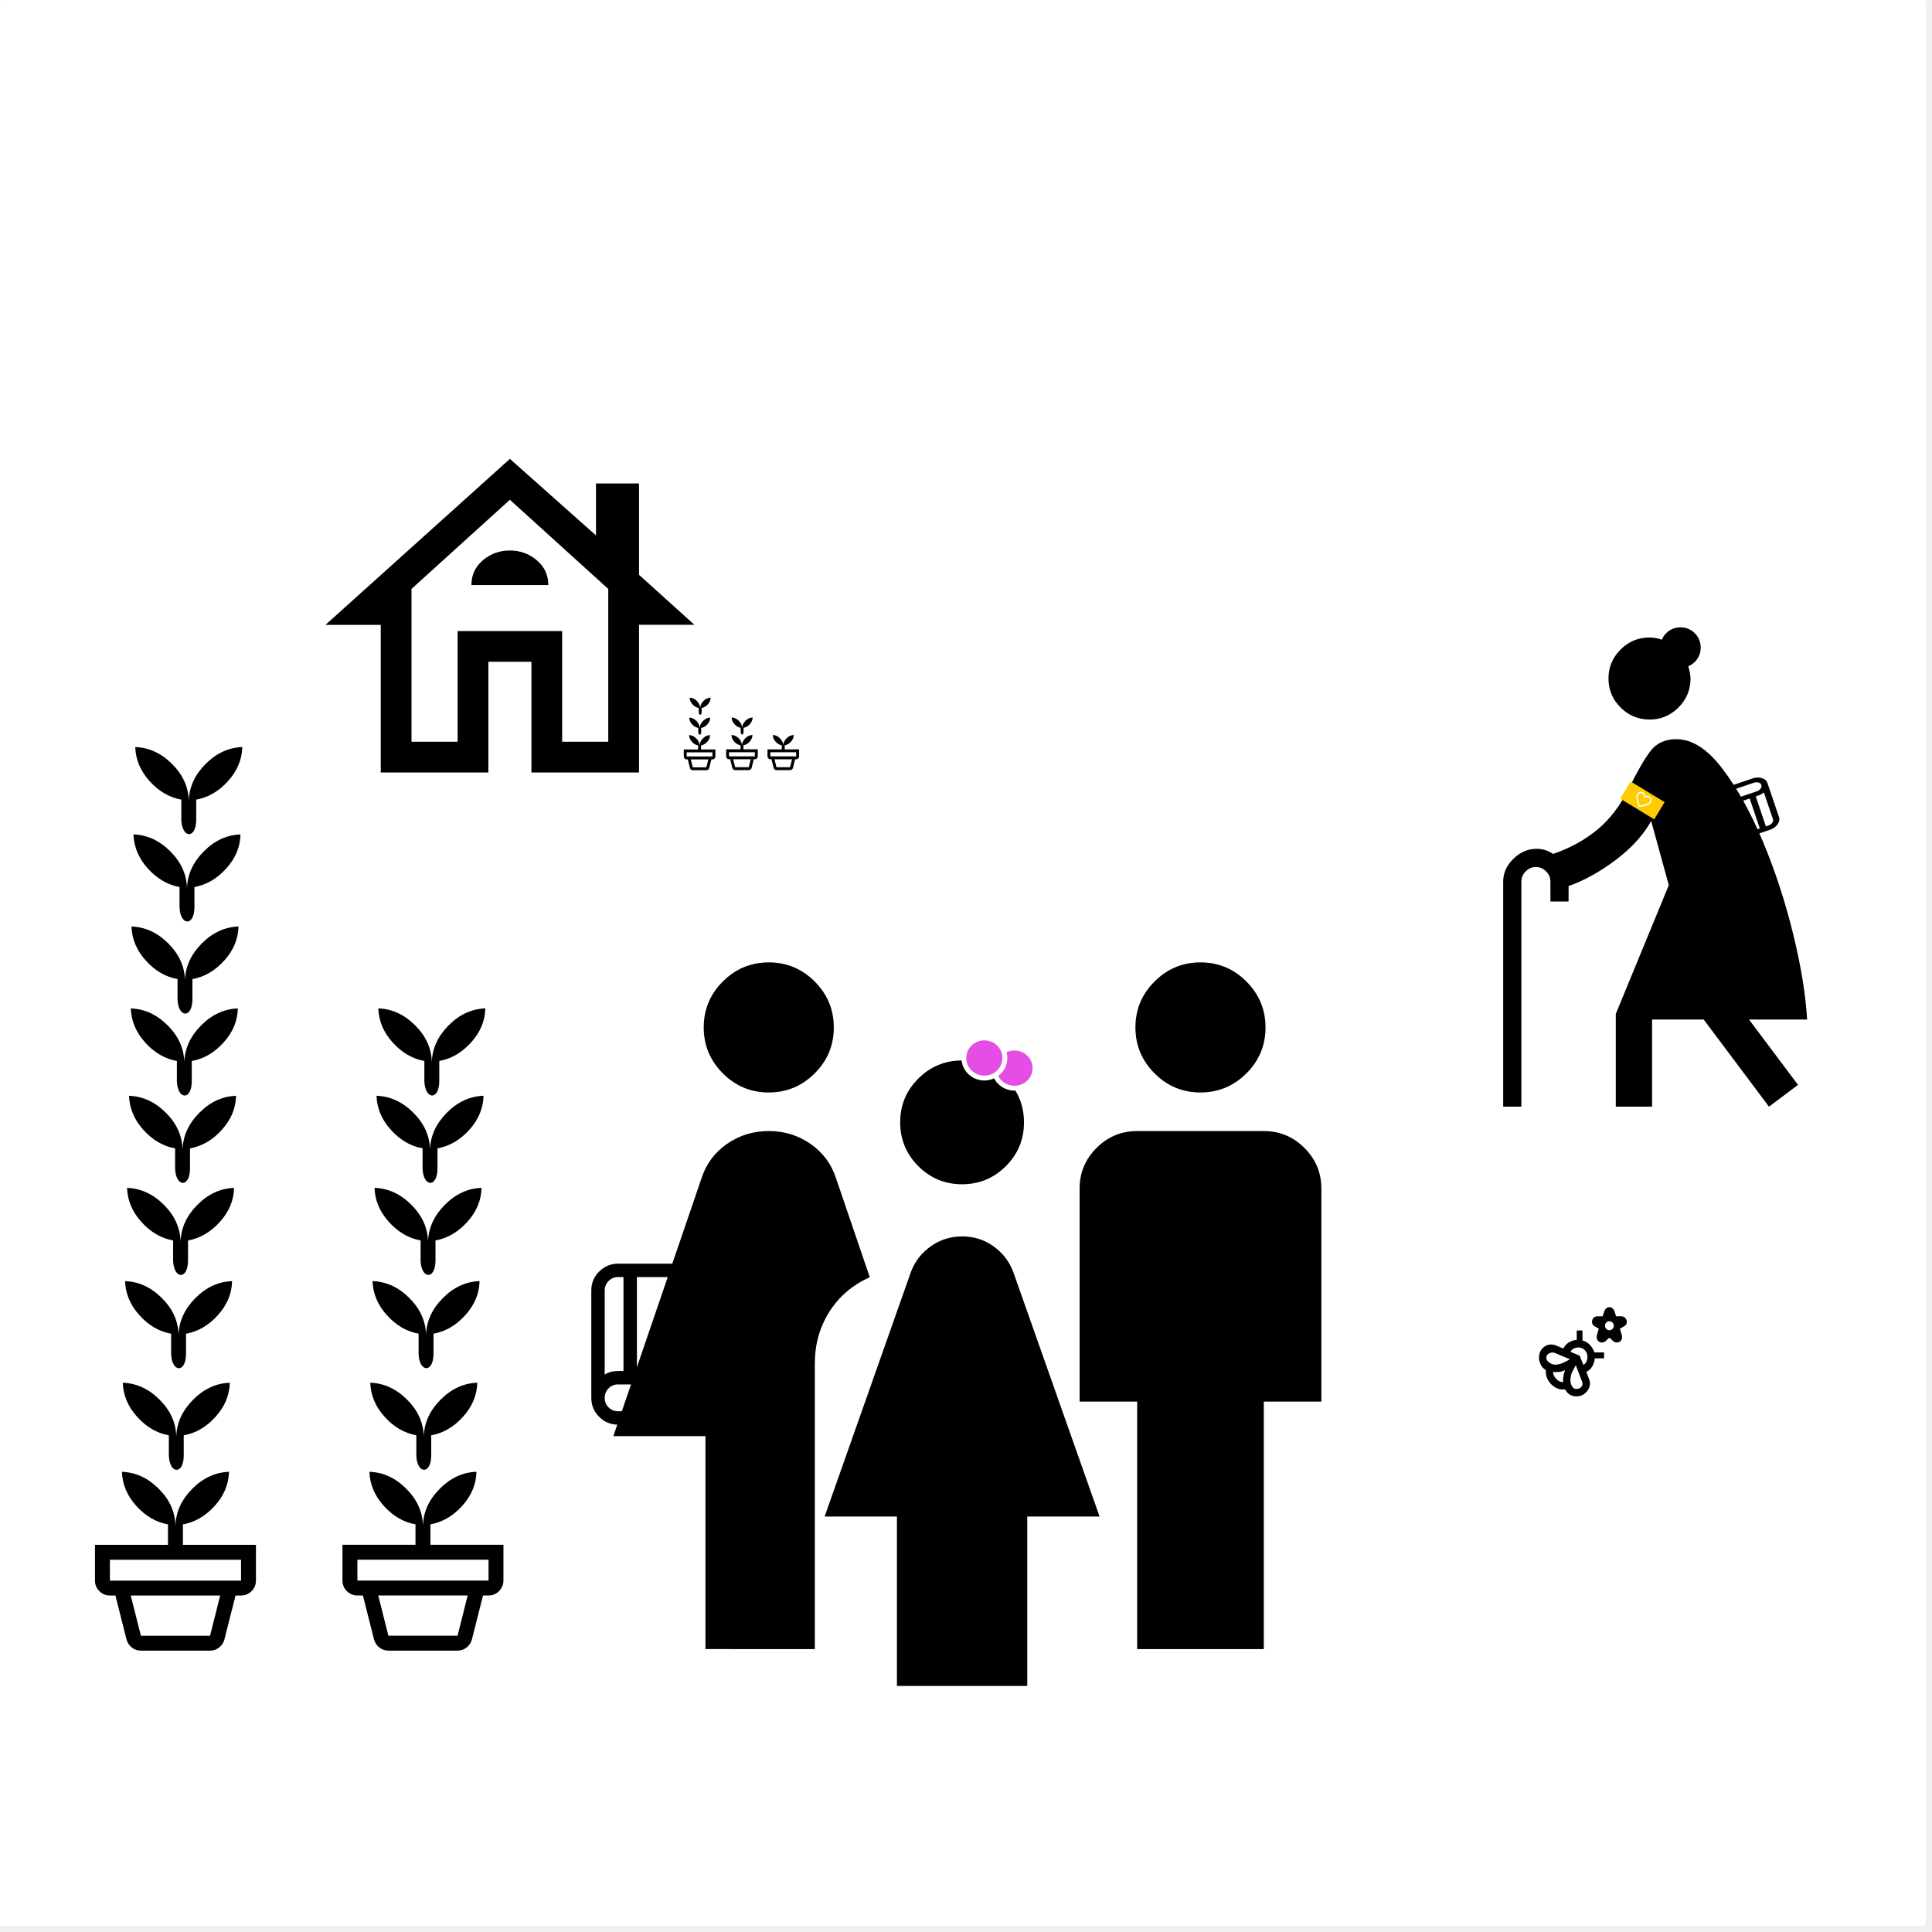
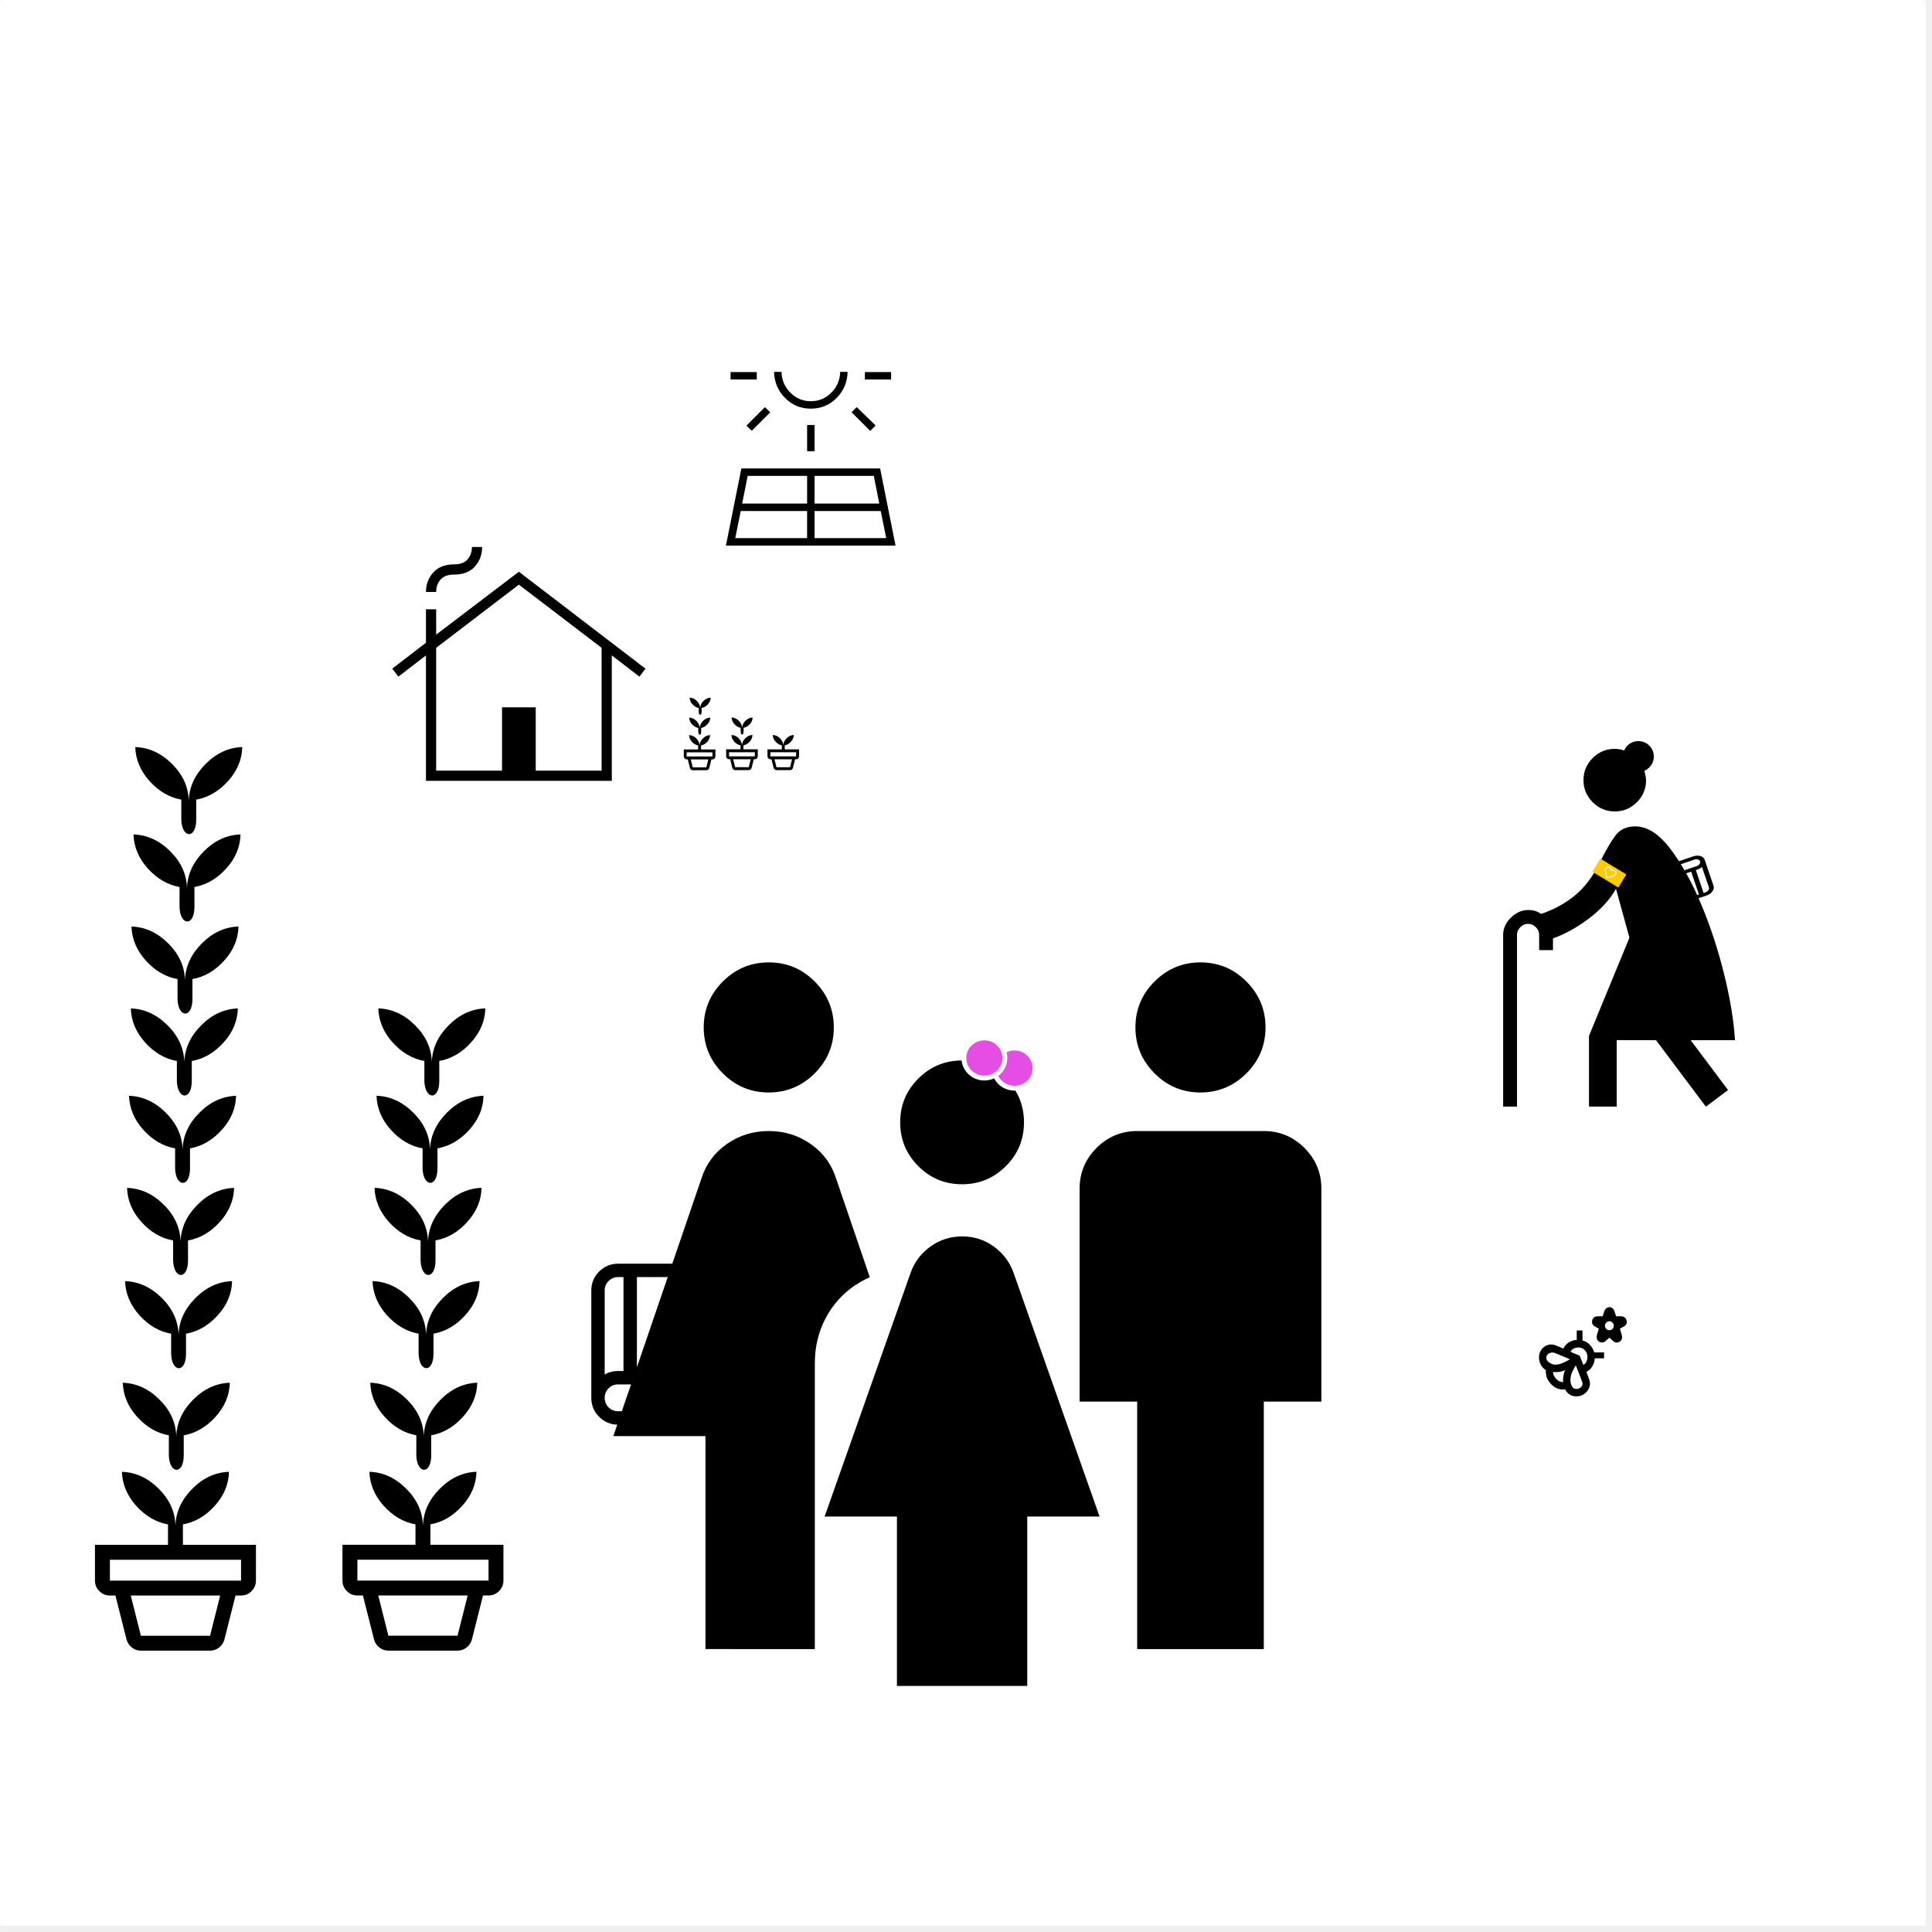
<svg xmlns="http://www.w3.org/2000/svg" width="400" height="400" version="1.1" viewBox="0 0 105.83 105.83" id="svg66">
  <defs id="defs70" />
  <rect width="105.49" height="105.49" ry=".133" fill="#fff" id="rect2" />
+   <path d="m 23.333,42.772 v -6.87 l -1.513,1.163 -0.333,-0.439 1.846,-1.417 v -1.835 h 0.559 v 1.39 l 4.531,-3.446 6.936,5.311 -0.333,0.435 -1.513,-1.163 v 6.87 z m 0.559,-0.559 h 3.608 v -3.468 h 1.846 v 3.468 h 3.608 v -6.727 l -4.531,-3.46 -4.531,3.46 z m -0.559,-9.788 q 0,-0.626 0.403,-1.068 0.403,-0.442 1.136,-0.442 0.513,0 0.746,-0.28 0.233,-0.28 0.233,-0.671 h 0.559 q 0,0.622 -0.395,1.066 -0.395,0.444 -1.143,0.444 -0.503,0 -0.741,0.275 -0.238,0.275 -0.238,0.676 z m 0.559,9.788 h 9.061 z" id="path1515" style="stroke-width:0.018" />
  <path d="m42.109 59.843c0.979 0 1.818-0.349 2.517-1.046 0.699-0.697 1.048-1.536 1.048-2.515 0-0.979-0.349-1.818-1.046-2.517-0.697-0.699-1.536-1.048-2.515-1.048-0.979 0-1.818 0.349-2.517 1.046-0.699 0.697-1.048 1.536-1.048 2.515s0.349 1.818 1.046 2.517c0.697 0.699 1.536 1.048 2.515 1.048zm2.525 30.49v-15.639c0-1.051 0.265-1.997 0.796-2.838 0.531-0.841 1.269-1.471 2.215-1.892l-1.845-5.408c-0.252-0.788-0.717-1.419-1.395-1.892-0.678-0.473-1.442-0.709-2.294-0.709s-1.616 0.236-2.294 0.709c-0.678 0.473-1.143 1.104-1.395 1.892l-4.824 14.11h5.045v11.666zm21.123-30.49c0.979 0 1.818-0.349 2.517-1.046 0.699-0.697 1.048-1.536 1.048-2.515 0-0.979-0.349-1.818-1.046-2.517-0.697-0.699-1.536-1.048-2.515-1.048-0.979 0-1.818 0.349-2.517 1.046-0.699 0.697-1.048 1.536-1.048 2.515s0.349 1.818 1.046 2.517c0.697 0.699 1.536 1.048 2.515 1.048zm3.471 30.49v-13.558h3.153v-11.666c0-0.867-0.309-1.609-0.926-2.227-0.617-0.617-1.36-0.926-2.227-0.926h-6.937c-0.867 0-1.609 0.309-2.227 0.926-0.617 0.617-0.926 1.36-0.926 2.227v11.666h3.153v13.558z" stroke-width=".047" id="path4" />
  <path d="m33.859 78.04q-0.609 0-1.039-0.43-0.43-0.43-0.43-1.039v-5.88q0-0.609 0.43-1.039 0.43-0.43 1.039-0.43h5.586v6.615q-0.283 0-0.472 0.219-0.189 0.219-0.189 0.516 0 0.298 0.189 0.516 0.189 0.219 0.472 0.219v0.735zm-0.735-2.745q0.162-0.099 0.345-0.147t0.39-0.048h0.294v-5.145h-0.294q-0.306 0-0.521 0.214-0.214 0.214-0.214 0.521zm1.764-0.195h3.822v-5.145h-3.822zm-1.764 0.195v-5.34zm0.732 2.01h4.38q-0.088-0.162-0.138-0.347-0.05-0.186-0.05-0.388 0-0.206 0.048-0.39 0.048-0.184 0.147-0.345h-4.387q-0.306 0-0.519 0.214t-0.213 0.521q0 0.309 0.213 0.522t0.518 0.213z" stroke-width=".011" id="path6" />
-   <path d="m95.989 42.643q0.275-0.093 0.517-0.022t0.307 0.265l0.637 1.875q0.066 0.194-0.082 0.398-0.148 0.203-0.423 0.297l-2.526 0.858-0.716-2.11q0.128-0.043 0.19-0.142 0.062-0.099 0.03-0.194-0.032-0.095-0.141-0.136-0.109-0.041-0.237 3e-3l-0.08-0.234zm0.63 0.763q-0.062 0.057-0.14 0.1-0.078 0.043-0.171 0.075l-0.133 0.045 0.557 1.641 0.133-0.045q0.138-0.047 0.212-0.148 0.074-0.101 0.041-0.199zm-0.777 0.333-1.728 0.587 0.557 1.641 1.728-0.587zm0.777-0.333 0.578 1.703zm-0.548-0.529-1.981 0.672q0.057 0.038 0.1 0.09t0.064 0.116q0.022 0.066 0.021 0.132-2e-3 0.066-0.029 0.133l1.984-0.673q0.138-0.047 0.211-0.148 0.073-0.101 0.04-0.199-0.033-0.099-0.153-0.134-0.119-0.035-0.258 0.012z" stroke-width=".004" id="path8" />
-   <path d="m20.857 42.314v-8.084h-3.031l10.105-9.094 4.715 4.193v-2.846h2.358v5.002l3.031 2.738h-3.031v8.091h-5.894v-6.063h-2.358v6.063zm1.684-1.684h2.526v-6.063h5.726v6.063h2.526v-8.37l-5.389-4.884-5.389 4.884zm2.526-6.063h5.726zm0.758-2.518h4.21q0-0.825-0.632-1.36-0.632-0.535-1.474-0.535-0.842 0-1.474 0.532-0.632 0.532-0.632 1.363z" stroke-width=".025" id="path10" />
+   <path d="m 92.75,46.91 q 0.21,-0.071 0.394,-0.017 0.184,0.054 0.234,0.202 l 0.486,1.43 q 0.05,0.148 -0.063,0.303 -0.113,0.155 -0.323,0.226 l -1.926,0.654 -0.546,-1.609 q 0.098,-0.033 0.145,-0.108 0.047,-0.075 0.023,-0.148 -0.025,-0.072 -0.108,-0.103 -0.083,-0.031 -0.181,0.002 l -0.061,-0.179 z m 0.48,0.582 q -0.048,0.043 -0.107,0.076 -0.059,0.033 -0.13,0.057 l -0.101,0.034 0.425,1.252 0.101,-0.034 q 0.106,-0.036 0.162,-0.113 0.056,-0.077 0.031,-0.152 z m -0.592,0.254 -1.318,0.447 0.425,1.252 1.318,-0.447 z m 0.592,-0.254 0.441,1.299 z m -0.418,-0.403 -1.511,0.513 q 0.044,0.029 0.076,0.068 0.032,0.039 0.049,0.089 0.017,0.05 0.016,0.1 -0.002,0.05 -0.022,0.101 l 1.513,-0.514 q 0.105,-0.036 0.161,-0.113 0.056,-0.077 0.031,-0.152 -0.025,-0.075 -0.117,-0.102 -0.091,-0.027 -0.196,0.009 z" stroke-width="0.003" id="path8" />
  <g stroke-width=".002" id="g24">
    <path d="m40.27 42.025h0.744l0.109-0.433h-0.962zm0 0.16q-0.055 0-0.097-0.034t-0.057-0.087l-0.119-0.472h1.293l-0.119 0.472q-0.014 0.054-0.057 0.087-0.043 0.034-0.097 0.034zm-0.334-0.754h1.411v-0.225h-1.411zm0.706-0.595q8e-3 -0.22 0.181-0.394 0.173-0.174 0.395-0.182-0.005 0.202-0.153 0.366-0.148 0.164-0.342 0.2v0.22h0.786v0.385q0 0.066-0.047 0.113-0.047 0.047-0.113 0.047h-1.411q-0.066 0-0.113-0.047-0.047-0.047-0.047-0.113v-0.385h0.786v-0.22q-0.194-0.035-0.342-0.2-0.148-0.164-0.154-0.366 0.221 8e-3 0.395 0.181 0.174 0.173 0.18 0.395z" id="path12" />
    <path d="m40.651 39.878c0.005-0.146 0.066-0.278 0.181-0.394 0.115-0.116 0.247-0.177 0.395-0.182-0.003 0.135-0.054 0.257-0.153 0.366-0.099 0.11-0.213 0.176-0.342 0.2v0.22c-0.002 0.205-0.152 0.199-0.16 0v-0.22c-0.129-0.024-0.243-0.09-0.342-0.2-0.098-0.11-0.15-0.232-0.154-0.366 0.148 5e-3 0.279 0.066 0.395 0.181 0.116 0.115 0.176 0.247 0.18 0.395z" id="path14" />
    <path d="m37.948 42.032h0.744l0.109-0.433h-0.962zm0 0.16q-0.055 0-0.097-0.034-0.043-0.034-0.057-0.087l-0.119-0.472h1.293l-0.119 0.472q-0.014 0.054-0.057 0.087-0.043 0.034-0.097 0.034zm-0.334-0.754h1.411v-0.225h-1.411zm0.706-0.595q8e-3 -0.22 0.181-0.394 0.173-0.174 0.395-0.182-0.005 0.202-0.153 0.366-0.148 0.164-0.342 0.2v0.22h0.786v0.385q0 0.066-0.047 0.113-0.047 0.047-0.113 0.047h-1.411q-0.066 0-0.113-0.047-0.047-0.047-0.047-0.113v-0.385h0.786v-0.22q-0.194-0.035-0.342-0.2-0.148-0.164-0.154-0.366 0.221 8e-3 0.395 0.181 0.174 0.173 0.18 0.395z" id="path16" />
    <path d="m38.328 39.885c0.005-0.146 0.066-0.278 0.181-0.394 0.115-0.116 0.247-0.177 0.395-0.182-0.003 0.135-0.054 0.257-0.153 0.366-0.099 0.11-0.213 0.176-0.342 0.2v0.22c-0.002 0.205-0.152 0.199-0.16 0v-0.22c-0.129-0.024-0.243-0.09-0.342-0.2-0.098-0.11-0.15-0.232-0.154-0.366 0.148 5e-3 0.279 0.066 0.395 0.181 0.116 0.115 0.176 0.247 0.18 0.395z" id="path18" />
    <path d="m38.353 38.792c0.005-0.146 0.066-0.278 0.181-0.394 0.115-0.116 0.247-0.177 0.395-0.182-0.003 0.135-0.054 0.257-0.153 0.366s-0.213 0.176-0.342 0.2v0.22c-0.002 0.205-0.152 0.199-0.16 0v-0.22c-0.129-0.024-0.243-0.09-0.342-0.2-0.098-0.11-0.15-0.232-0.154-0.366 0.148 5e-3 0.279 0.066 0.395 0.181 0.116 0.115 0.176 0.247 0.18 0.395z" id="path20" />
    <path d="m42.533 42.026h0.744l0.109-0.433h-0.962zm0 0.16q-0.055 0-0.097-0.034t-0.057-0.087l-0.119-0.472h1.293l-0.119 0.472q-0.014 0.054-0.057 0.087-0.043 0.034-0.097 0.034zm-0.334-0.754h1.411v-0.225h-1.411zm0.706-0.595q8e-3 -0.22 0.181-0.394 0.173-0.174 0.395-0.182-0.005 0.202-0.153 0.366-0.148 0.164-0.342 0.2v0.22h0.786v0.385q0 0.066-0.047 0.113-0.047 0.047-0.113 0.047h-1.411q-0.066 0-0.113-0.047-0.047-0.047-0.047-0.113v-0.385h0.786v-0.22q-0.194-0.035-0.342-0.2-0.148-0.164-0.154-0.366 0.221 8e-3 0.395 0.181 0.174 0.173 0.18 0.395z" id="path22" />
  </g>
-   <path d="m96.9 60.62 1.591-1.194-2.685-3.58h3.183q-0.119-2.059-0.771-4.709-0.651-2.651-1.646-5.027-0.995-2.387-2.223-4.003-1.228-1.616-2.521-1.616-0.925 0-1.417 0.646-0.492 0.646-1.159 1.999-0.716 1.452-1.75 2.307-1.034 0.855-2.427 1.333-0.249-0.159-0.457-0.219-0.209-0.06-0.457-0.06-0.706 0-1.263 0.547-0.557 0.547-0.557 1.243v12.332h0.995v-12.332q0-0.318 0.239-0.557 0.239-0.239 0.557-0.239 0.318 0 0.557 0.239 0.239 0.239 0.239 0.557v1.094h0.995v-0.845q1.273-0.448 2.566-1.417 1.293-0.97 1.959-2.143l0.965 3.511-2.904 7.051v5.082h1.989v-4.774h2.825zm-6.544-21.204q0.925 0 1.586-0.661 0.661-0.661 0.661-1.586 0-0.199-0.119-0.676 0.308-0.129 0.492-0.403 0.184-0.273 0.184-0.612 0-0.467-0.323-0.791-0.323-0.323-0.791-0.323-0.338 0-0.612 0.184-0.274 0.184-0.403 0.492-0.159-0.059-0.338-0.09-0.179-0.03-0.338-0.03-0.925 0-1.586 0.661-0.661 0.661-0.661 1.586 0 0.925 0.661 1.586 0.661 0.661 1.586 0.661z" stroke-width=".03" id="path26" />
+   <path d="m 93.444,60.62 1.214,-0.91 -2.048,-2.731 h 2.427 q -0.091,-1.57 -0.588,-3.592 -0.497,-2.021 -1.255,-3.834 -0.759,-1.82 -1.695,-3.053 -0.937,-1.233 -1.923,-1.233 -0.705,0 -1.081,0.493 -0.375,0.493 -0.884,1.525 -0.546,1.107 -1.335,1.76 -0.789,0.652 -1.851,1.016 -0.19,-0.121 -0.349,-0.167 -0.159,-0.046 -0.349,-0.046 -0.539,0 -0.963,0.417 -0.425,0.417 -0.425,0.948 v 9.405 h 0.758 v -9.405 q 0,-0.243 0.182,-0.425 0.182,-0.182 0.425,-0.182 0.243,0 0.425,0.182 0.182,0.182 0.182,0.425 v 0.834 h 0.758 v -0.645 q 0.971,-0.341 1.957,-1.081 0.986,-0.74 1.494,-1.635 l 0.736,2.678 -2.215,5.378 v 3.876 h 1.517 v -3.641 h 2.154 z M 88.453,44.449 q 0.705,0 1.21,-0.504 0.504,-0.504 0.504,-1.21 0,-0.152 -0.091,-0.516 0.235,-0.099 0.375,-0.307 0.14,-0.209 0.14,-0.466 0,-0.356 -0.247,-0.603 -0.246,-0.247 -0.603,-0.247 -0.258,0 -0.466,0.14 -0.209,0.14 -0.307,0.375 -0.121,-0.045 -0.258,-0.068 Q 88.575,41.02 88.453,41.02 q -0.705,0 -1.21,0.504 -0.504,0.504 -0.504,1.21 0,0.705 0.504,1.21 0.504,0.504 1.21,0.504 z" stroke-width="0.023" id="path26" />
  <g stroke-width=".012" id="g40">
    <path d="m21.275 89.601h3.788l0.555-2.204h-4.898zm0 0.816q-0.278 0-0.496-0.172-0.219-0.172-0.292-0.445l-0.608-2.404h6.58l-0.608 2.404q-0.073 0.273-0.292 0.445-0.219 0.172-0.496 0.172zm-1.698-3.837h7.184v-1.143h-7.184zm3.592-3.029q0.041-1.118 0.923-2.004 0.882-0.886 2.008-0.927-0.025 1.029-0.78 1.865-0.755 0.837-1.743 1.016v1.119h4v1.959q0 0.337-0.24 0.577-0.24 0.24-0.577 0.24h-7.184q-0.337 0-0.577-0.24-0.24-0.24-0.24-0.577v-1.959h4v-1.119q-0.988-0.18-1.739-1.016-0.751-0.837-0.784-1.865 1.127 0.041 2.012 0.923 0.886 0.882 0.918 2.008z" id="path28" />
    <path d="m23.213 78.672c0.027-0.746 0.335-1.414 0.923-2.004 0.588-0.591 1.257-0.899 2.008-0.927-0.016 0.686-0.276 1.308-0.78 1.865-0.503 0.558-1.084 0.897-1.743 1.016v1.119c-0.011 1.045-0.773 1.011-0.816 0v-1.119c-0.659-0.12-1.238-0.459-1.739-1.016-0.501-0.558-0.762-1.18-0.784-1.865 0.751 0.027 1.422 0.335 2.012 0.923 0.591 0.588 0.897 1.257 0.918 2.008z" id="path30" />
    <path d="m23.338 73.106c0.027-0.746 0.335-1.414 0.923-2.004 0.588-0.591 1.257-0.899 2.008-0.927-0.016 0.686-0.276 1.308-0.78 1.865-0.503 0.558-1.084 0.897-1.743 1.016v1.119c-0.011 1.045-0.773 1.011-0.816 0v-1.119c-0.659-0.12-1.238-0.459-1.739-1.016-0.501-0.558-0.762-1.18-0.784-1.865 0.751 0.027 1.422 0.335 2.012 0.923 0.591 0.588 0.897 1.257 0.918 2.008z" id="path32" />
    <path d="m23.447 67.998c0.027-0.746 0.335-1.414 0.923-2.004 0.588-0.591 1.257-0.899 2.008-0.927-0.016 0.686-0.276 1.308-0.78 1.865-0.503 0.558-1.084 0.897-1.743 1.016v1.119c-0.011 1.045-0.773 1.011-0.816 0v-1.119c-0.659-0.12-1.238-0.459-1.739-1.016s-0.762-1.18-0.784-1.865c0.751 0.027 1.422 0.335 2.012 0.923 0.591 0.588 0.897 1.257 0.918 2.008z" id="path34" />
    <path d="m23.556 62.954c0.027-0.746 0.335-1.414 0.923-2.004 0.588-0.591 1.257-0.899 2.008-0.927-0.016 0.686-0.276 1.308-0.78 1.865-0.503 0.558-1.084 0.897-1.743 1.016v1.119c-0.011 1.045-0.773 1.011-0.816 0v-1.119c-0.659-0.12-1.238-0.459-1.739-1.016s-0.762-1.18-0.784-1.865c0.751 0.027 1.422 0.335 2.012 0.923 0.591 0.588 0.897 1.257 0.918 2.008z" id="path36" />
    <path d="m23.654 58.168c0.027-0.746 0.335-1.414 0.923-2.004s1.257-0.899 2.008-0.927c-0.016 0.686-0.276 1.308-0.78 1.865-0.503 0.558-1.084 0.897-1.743 1.016v1.119c-0.011 1.045-0.773 1.011-0.816 0v-1.119c-0.659-0.12-1.238-0.459-1.739-1.016-0.501-0.558-0.762-1.18-0.784-1.865 0.751 0.027 1.422 0.335 2.012 0.923 0.591 0.588 0.897 1.257 0.918 2.008z" id="path38" />
  </g>
  <path d="m88.158 73.271-0.216 0.195q-0.072 0.067-0.178 0.073-0.106 6e-3 -0.19-0.057-0.084-0.063-0.104-0.167-0.02-0.104 8e-3 -0.195l0.1-0.338-0.24-0.138q-0.088-0.051-0.117-0.144-0.029-0.094 7.7e-4 -0.193 0.03-0.1 0.108-0.152 0.078-0.052 0.184-0.052h0.276l0.084-0.26q0.032-0.1 0.107-0.17 0.075-0.07 0.177-0.07 0.102 0 0.177 0.07 0.075 0.07 0.107 0.17l0.084 0.26h0.276q0.098 0 0.179 0.054 0.081 0.054 0.113 0.15 0.034 0.094 4e-3 0.191-0.03 0.098-0.12 0.147l-0.244 0.138 0.1 0.338q0.032 0.096 0.012 0.198-0.02 0.103-0.104 0.164-0.086 0.059-0.191 0.055-0.105-4e-3 -0.177-0.071zm0-0.407q0.102 0 0.171-0.07 0.069-0.07 0.069-0.174t-0.069-0.174q-0.069-0.07-0.171-0.07-0.102 0-0.171 0.07-0.069 0.07-0.069 0.174 0 0.104 0.069 0.174 0.069 0.07 0.171 0.07zm-1.113 2.678q0.134 0.342-0.092 0.645-0.226 0.303-0.609 0.303-0.194 0-0.357-0.098t-0.251-0.285q-0.435 0.053-0.764-0.28-0.329-0.333-0.293-0.778-0.18-0.1-0.278-0.292-0.098-0.192-0.098-0.388 0-0.397 0.299-0.605 0.299-0.209 0.67-0.046l0.364 0.151q0.108-0.214 0.304-0.337 0.196-0.123 0.429-0.135v-0.517h0.316v0.549q0.238 0.055 0.411 0.245 0.172 0.19 0.234 0.406h0.537v0.326h-0.509q-0.016 0.236-0.133 0.435-0.117 0.199-0.327 0.309zm-1.422 0.167q-0.012-0.165 0.017-0.333 0.029-0.168 0.087-0.327-0.154 0.079-0.321 0.101-0.167 0.021-0.335 1e-3 8e-3 0.214 0.177 0.386 0.169 0.172 0.376 0.172zm-0.445-0.956q0.224 0 0.452-0.104 0.227-0.104 0.365-0.193l-0.809-0.338q-0.158-0.069-0.321 0.011-0.163 0.08-0.163 0.241 0 0.159 0.168 0.271 0.168 0.112 0.308 0.112zm1.165 1.331q0.174 0 0.279-0.119 0.105-0.119 0.045-0.272l-0.348-0.908q-0.11 0.183-0.203 0.381-0.093 0.197-0.093 0.454 0 0.149 0.081 0.306 0.081 0.158 0.239 0.158zm0.393-1.315q0.124-0.081 0.172-0.2 0.048-0.119 0.048-0.253 0-0.208-0.144-0.356-0.144-0.149-0.346-0.149-0.132 0-0.254 0.057-0.122 0.057-0.188 0.181l0.505 0.212z" stroke-width=".006" id="path42" />
  <g stroke-width=".012" id="g62">
    <path d="m7.718 89.603h3.788l0.555-2.204h-4.898zm0 0.816q-0.278 0-0.496-0.172-0.219-0.172-0.292-0.445l-0.608-2.404h6.58l-0.608 2.404q-0.073 0.273-0.292 0.445-0.219 0.172-0.496 0.172zm-1.698-3.837h7.184v-1.143h-7.184zm3.592-3.029q0.041-1.118 0.923-2.004 0.882-0.886 2.008-0.927-0.025 1.029-0.78 1.865-0.755 0.837-1.743 1.016v1.119h4v1.959q0 0.337-0.24 0.577-0.24 0.24-0.577 0.24h-7.184q-0.337 0-0.577-0.24-0.24-0.24-0.24-0.577v-1.959h4v-1.119q-0.988-0.18-1.739-1.016-0.751-0.837-0.784-1.865 1.127 0.041 2.012 0.923 0.886 0.882 0.918 2.008z" id="path44" />
    <path d="m9.657 78.674c0.027-0.746 0.335-1.414 0.923-2.004 0.588-0.591 1.257-0.899 2.008-0.927-0.016 0.686-0.276 1.308-0.78 1.865-0.503 0.558-1.084 0.897-1.743 1.016v1.119c-0.011 1.045-0.773 1.011-0.816 0v-1.119c-0.659-0.12-1.238-0.459-1.739-1.016-0.501-0.558-0.762-1.18-0.784-1.865 0.751 0.027 1.422 0.335 2.012 0.923 0.591 0.588 0.897 1.257 0.918 2.008z" id="path46" />
    <path d="m9.782 73.108c0.027-0.746 0.335-1.414 0.923-2.004 0.588-0.591 1.257-0.899 2.008-0.927-0.016 0.686-0.276 1.308-0.78 1.865-0.503 0.558-1.084 0.897-1.743 1.016v1.119c-0.011 1.045-0.773 1.011-0.816 0v-1.119c-0.659-0.12-1.238-0.459-1.739-1.016-0.501-0.558-0.762-1.18-0.784-1.865 0.751 0.027 1.422 0.335 2.012 0.923 0.591 0.588 0.897 1.257 0.918 2.008z" id="path48" />
    <path d="m9.891 68c0.027-0.746 0.335-1.414 0.923-2.004 0.588-0.591 1.257-0.899 2.008-0.927-0.016 0.686-0.276 1.308-0.78 1.865-0.503 0.558-1.084 0.897-1.743 1.016v1.119c-0.011 1.045-0.773 1.011-0.816 0v-1.119c-0.659-0.12-1.238-0.459-1.739-1.016-0.501-0.558-0.762-1.18-0.784-1.865 0.751 0.027 1.422 0.335 2.012 0.923 0.591 0.588 0.897 1.257 0.918 2.008z" id="path50" />
    <path d="m10 62.956c0.027-0.746 0.335-1.414 0.923-2.004 0.588-0.591 1.257-0.899 2.008-0.927-0.016 0.686-0.276 1.308-0.78 1.865-0.503 0.558-1.084 0.897-1.743 1.016v1.119c-0.011 1.045-0.773 1.011-0.816 0v-1.119c-0.659-0.12-1.238-0.459-1.739-1.016-0.501-0.558-0.762-1.18-0.784-1.865 0.751 0.027 1.422 0.335 2.012 0.923 0.591 0.588 0.897 1.257 0.918 2.008z" id="path52" />
    <path d="m10.097 58.17c0.027-0.746 0.335-1.414 0.923-2.004s1.257-0.899 2.008-0.927c-0.016 0.686-0.276 1.308-0.78 1.865-0.503 0.558-1.084 0.897-1.743 1.016v1.119c-0.011 1.045-0.773 1.011-0.816 0v-1.119c-0.659-0.12-1.238-0.459-1.739-1.016-0.501-0.558-0.762-1.18-0.784-1.865 0.751 0.027 1.422 0.335 2.012 0.923 0.591 0.588 0.897 1.257 0.918 2.008z" id="path54" />
    <path d="m10.133 53.682c0.027-0.746 0.335-1.414 0.923-2.004 0.588-0.591 1.257-0.899 2.008-0.927-0.016 0.686-0.276 1.308-0.78 1.865-0.503 0.558-1.084 0.897-1.743 1.016v1.119c-0.011 1.045-0.773 1.011-0.816 0v-1.119c-0.659-0.12-1.238-0.459-1.739-1.016s-0.762-1.18-0.784-1.865c0.751 0.027 1.422 0.335 2.012 0.923 0.591 0.588 0.897 1.257 0.918 2.008z" id="path56" />
    <path d="m10.243 48.638c0.027-0.746 0.335-1.414 0.923-2.004 0.588-0.591 1.257-0.899 2.008-0.927-0.016 0.686-0.276 1.308-0.78 1.865-0.503 0.558-1.084 0.897-1.743 1.016v1.119c-0.011 1.045-0.773 1.011-0.816 0v-1.119c-0.659-0.12-1.238-0.459-1.739-1.016-0.501-0.558-0.762-1.18-0.784-1.865 0.751 0.027 1.422 0.335 2.012 0.923 0.591 0.588 0.897 1.257 0.918 2.008z" id="path58" />
    <path d="m10.34 43.852c0.027-0.746 0.335-1.414 0.923-2.004s1.257-0.899 2.008-0.927c-0.016 0.686-0.276 1.308-0.78 1.865-0.503 0.558-1.084 0.897-1.743 1.016v1.119c-0.011 1.045-0.773 1.011-0.816 0v-1.119c-0.659-0.12-1.238-0.459-1.739-1.016-0.501-0.558-0.762-1.18-0.784-1.865 0.751 0.027 1.422 0.335 2.012 0.923 0.591 0.588 0.897 1.257 0.918 2.008z" id="path60" />
  </g>
  <path d="m52.697 64.871q-1.406 0-2.397-0.994-0.99-0.994-0.99-2.4t0.994-2.397 2.4-0.99 2.397 0.994q0.99 0.994 0.99 2.4 0 1.406-0.994 2.397-0.994 0.99-2.4 0.99zm-3.565 27.481v-9.279h-3.962l4.729-13.401q0.321-0.857 1.084-1.401 0.763-0.544 1.722-0.544 0.959 0 1.718 0.544 0.758 0.544 1.08 1.401l4.729 13.401h-3.962v9.279z" stroke-width=".054" id="path64" />
  <ellipse style="fill:#e54ee5;fill-opacity:1;stroke:#ffffff;stroke-width:0.265;stroke-linejoin:round;stroke-miterlimit:4;stroke-dasharray:none;stroke-dashoffset:7.35;stroke-opacity:1" id="path906" cx="55.571" cy="58.509" rx="1.123" ry="1.099" />
  <ellipse style="fill:#e54ee5;fill-opacity:1;stroke:#ffffff;stroke-width:0.265;stroke-linejoin:round;stroke-miterlimit:4;stroke-dasharray:none;stroke-dashoffset:7.35;stroke-opacity:1" id="path906-3" cx="53.921" cy="57.955" rx="1.123" ry="1.099" />
-   <rect style="fill:#ffcc00;stroke-width:0.056;stroke-linejoin:round;stroke-dashoffset:7.35;stroke-opacity:0.722" id="rect889-7" width="2.181" height="1.103" x="98.567" y="-9.757" ry="0.035" transform="rotate(31.25889)" />
-   <path d="m 89.76,44.215 -0.02,-0.067 q -0.044,-0.15 -0.069,-0.255 -0.025,-0.105 -0.032,-0.18 -0.007,-0.075 0.004,-0.127 0.01,-0.052 0.037,-0.095 0.053,-0.087 0.146,-0.11 0.094,-0.023 0.18,0.029 0.053,0.032 0.084,0.084 0.031,0.052 0.037,0.117 0.066,-0.024 0.124,-0.02 0.059,0.004 0.109,0.035 0.086,0.052 0.109,0.146 0.023,0.094 -0.03,0.18 -0.027,0.044 -0.068,0.077 -0.041,0.033 -0.111,0.062 -0.07,0.029 -0.174,0.055 -0.104,0.026 -0.258,0.056 z m 0.051,-0.084 q 0.147,-0.029 0.245,-0.053 0.098,-0.025 0.162,-0.049 0.064,-0.024 0.1,-0.052 0.036,-0.027 0.058,-0.063 0.037,-0.061 0.022,-0.124 -0.015,-0.063 -0.076,-0.1 -0.047,-0.029 -0.105,-0.025 -0.058,0.004 -0.109,0.04 l -0.055,-0.033 q 0.008,-0.061 -0.015,-0.114 -0.023,-0.053 -0.071,-0.082 -0.061,-0.037 -0.124,-0.021 -0.063,0.016 -0.1,0.077 -0.022,0.036 -0.029,0.08 -0.008,0.045 -1.37e-4,0.113 0.008,0.068 0.032,0.167 0.024,0.099 0.066,0.241 z m 0.167,-0.274 z" id="path39593-8-5" style="display:inline;fill:#ffffff;stroke-width:0.001" />
+   <rect style="fill:#ffcc00;stroke-width:0.043;stroke-linejoin:round;stroke-dashoffset:7.35;stroke-opacity:0.722" id="rect889-7" width="1.664" height="0.841" x="99.344" y="-5.283" ry="0.027" transform="rotate(31.25889)" />
+   <path d="m 87.999,48.108 -0.015,-0.051 q -0.034,-0.115 -0.053,-0.194 -0.019,-0.08 -0.024,-0.137 -0.005,-0.057 0.003,-0.097 0.008,-0.039 0.028,-0.073 0.04,-0.066 0.112,-0.084 0.071,-0.017 0.137,0.022 0.04,0.024 0.064,0.064 0.024,0.039 0.028,0.089 0.05,-0.018 0.095,-0.015 0.045,0.003 0.083,0.026 0.066,0.04 0.083,0.111 0.017,0.071 -0.023,0.138 -0.02,0.033 -0.052,0.059 -0.031,0.025 -0.085,0.047 -0.053,0.022 -0.133,0.042 -0.08,0.02 -0.197,0.043 z m 0.039,-0.064 q 0.112,-0.022 0.187,-0.041 0.075,-0.019 0.124,-0.037 0.049,-0.019 0.076,-0.039 0.028,-0.021 0.044,-0.048 0.028,-0.046 0.017,-0.095 -0.012,-0.048 -0.058,-0.076 -0.036,-0.022 -0.08,-0.019 -0.044,0.003 -0.083,0.03 l -0.042,-0.025 q 0.006,-0.047 -0.011,-0.087 -0.018,-0.041 -0.054,-0.063 -0.046,-0.028 -0.094,-0.016 -0.048,0.012 -0.076,0.059 -0.016,0.027 -0.022,0.061 -0.006,0.034 -1.04e-4,0.086 0.006,0.052 0.024,0.127 0.018,0.075 0.05,0.184 z m 0.127,-0.209 z" id="path39593-8-5" style="display:inline;fill:#ffffff;stroke-width:0.001" />
+   <path d="m 39.765,29.885 0.845,-4.223 h 7.601 l 0.845,4.223 z m 0.254,-9.097 v -0.407 h 1.435 v 0.407 z m 0.256,8.69 h 3.936 v -1.486 h -3.635 z m 0.906,-5.882 -0.294,-0.281 1.013,-1.013 0.294,0.281 z m -0.527,3.989 H 44.212 V 26.069 h -3.256 z m 3.761,-5.2 q -0.836,0 -1.414,-0.588 -0.578,-0.588 -0.6,-1.427 h 0.407 q 0.019,0.67 0.486,1.139 0.466,0.469 1.123,0.469 0.657,0 1.122,-0.469 0.465,-0.469 0.484,-1.139 h 0.407 q -0.022,0.84 -0.6,1.427 -0.578,0.588 -1.414,0.588 z m 0,-2.015 z M 44.212,24.716 V 23.281 h 0.407 v 1.435 z m 0.407,4.762 h 3.926 l -0.301,-1.486 h -3.625 z m 0,-1.893 h 3.547 L 47.865,26.069 h -3.246 z m 3.051,-3.982 -1.023,-1.023 0.281,-0.281 1.036,1.009 z m -0.293,-2.816 v -0.407 h 1.435 v 0.407 z" id="path877" style="stroke-width:0.013" />
</svg>
